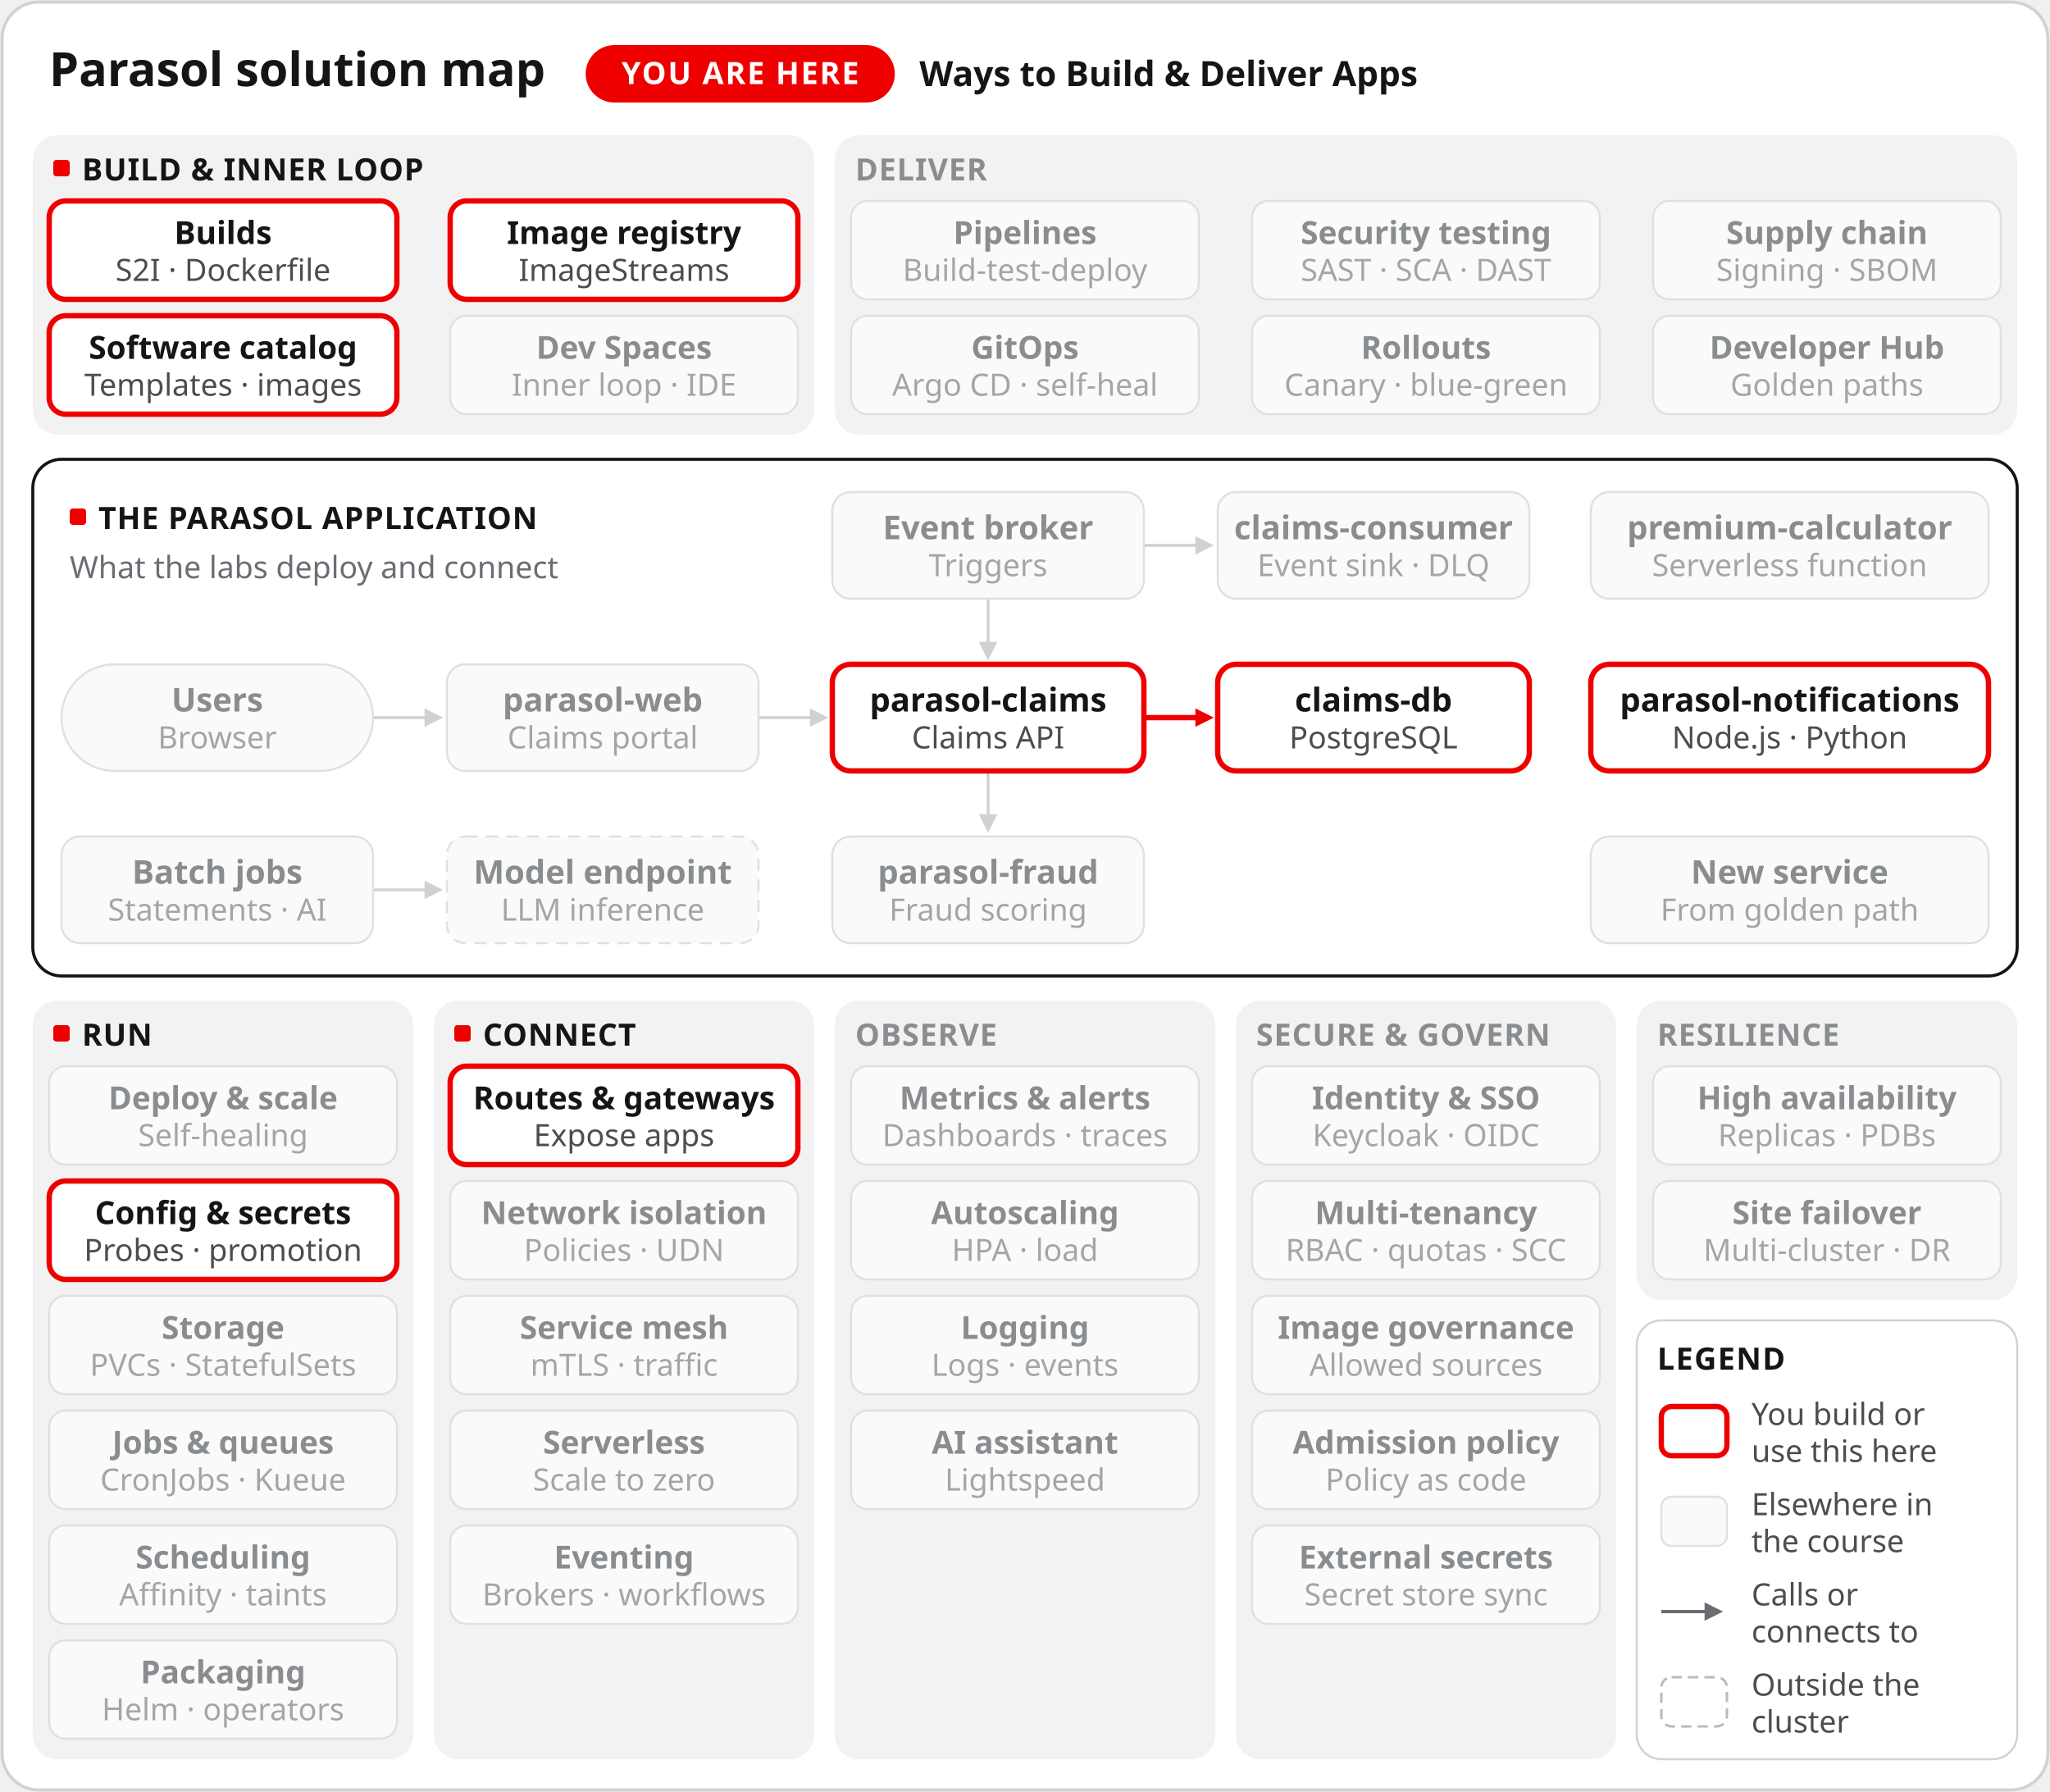
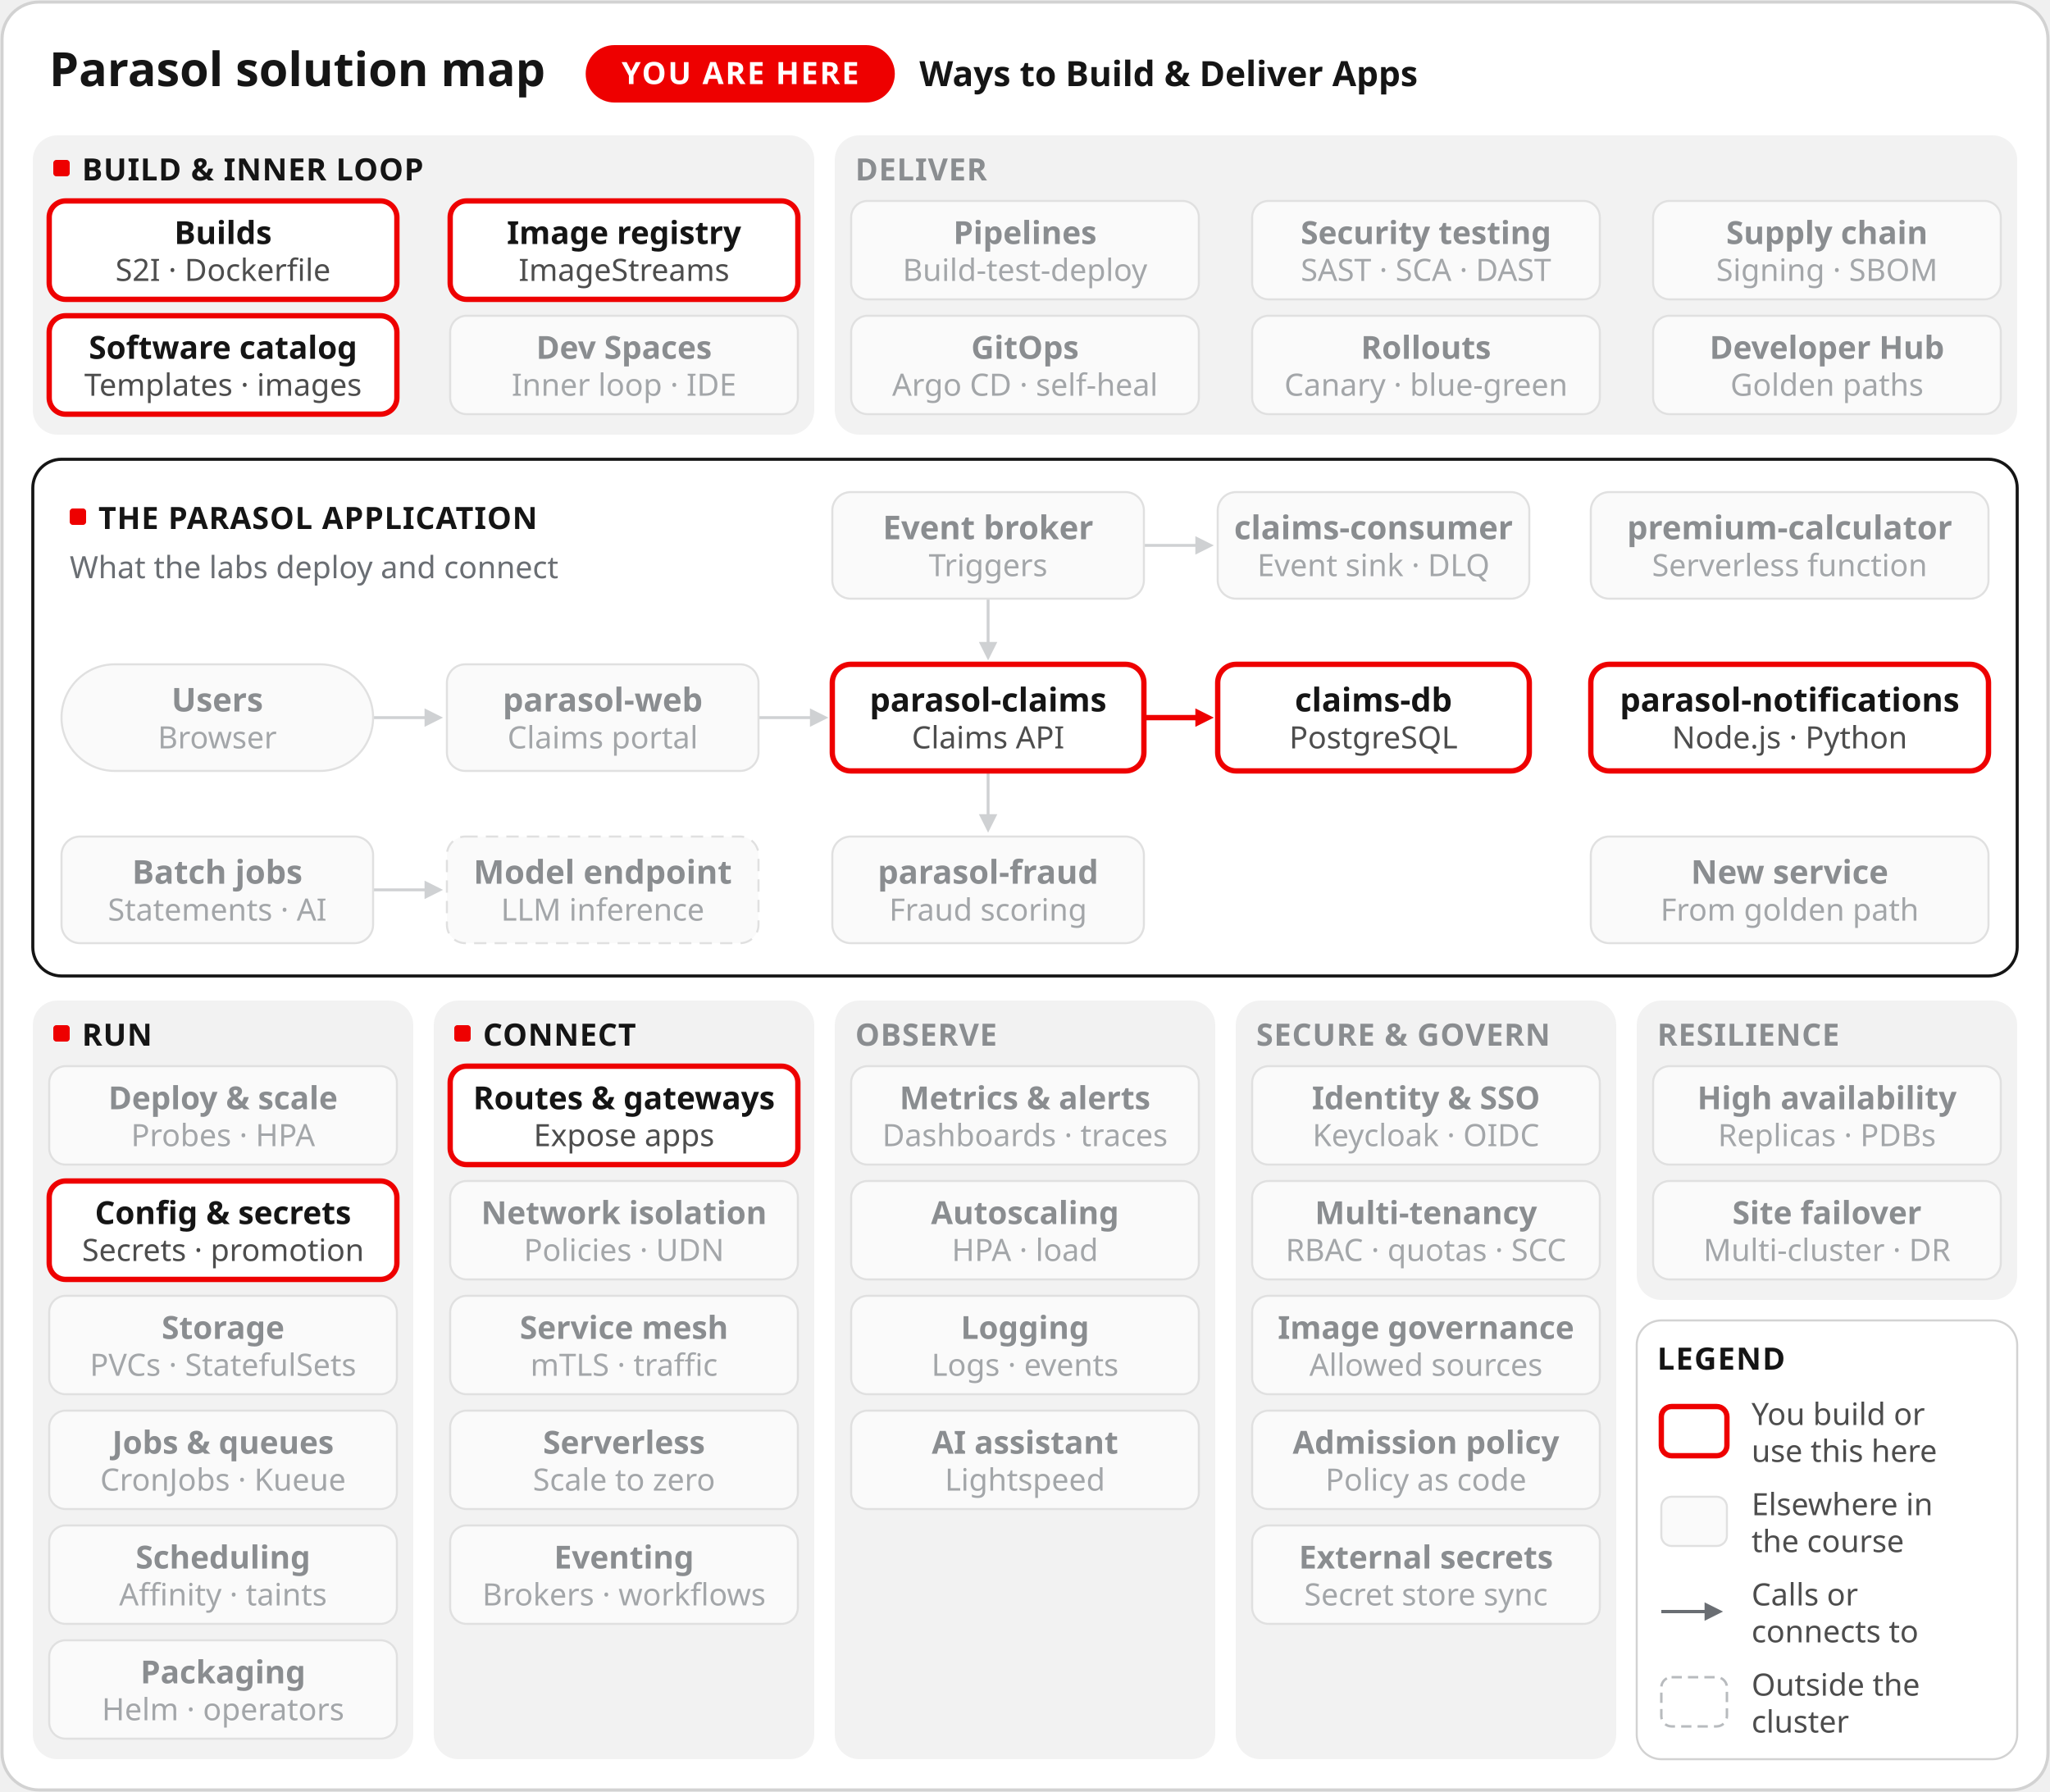
<svg xmlns="http://www.w3.org/2000/svg" width="1000" height="874" viewBox="0 0 1000 874" role="img" aria-labelledby="sm-title sm-desc">
  <defs>
    <marker id="a-norm" viewBox="0 0 10 10" refX="1" refY="5" markerWidth="9" markerHeight="9" markerUnits="userSpaceOnUse" orient="auto">
      <path d="M0,0 L10,5 L0,10 z" fill="#6A6E73" />
    </marker>
    <marker id="a-hi" viewBox="0 0 10 10" refX="1" refY="5" markerWidth="9" markerHeight="9" markerUnits="userSpaceOnUse" orient="auto">
      <path d="M0,0 L10,5 L0,10 z" fill="#EE0000" />
    </marker>
    <marker id="a-dim" viewBox="0 0 10 10" refX="1" refY="5" markerWidth="9" markerHeight="9" markerUnits="userSpaceOnUse" orient="auto">
      <path d="M0,0 L10,5 L0,10 z" fill="#CFD1D3" />
    </marker>
  </defs>
  <rect x="1" y="1" width="998" height="872" rx="18" fill="#FFFFFF" stroke="#D2D2D2" stroke-width="1.5" />
  <text x="24.0" y="42.0" font-family="'Red Hat Display','Red Hat Text',sans-serif" font-size="23" font-weight="700" fill="#151515" text-anchor="start">Parasol solution map</text>
  <rect x="285.7" y="22" width="150.8" height="28" rx="14" fill="#EE0000" />
  <text x="361.1" y="41.0" font-family="'Red Hat Text','Red Hat Display',sans-serif" font-size="15" font-weight="700" fill="#FFFFFF" text-anchor="middle" letter-spacing="0.8">YOU ARE HERE</text>
  <text x="448.5" y="42.0" font-family="'Red Hat Text','Red Hat Display',sans-serif" font-size="17" font-weight="600" fill="#151515" text-anchor="start">Ways to Build &amp; Deliver Apps</text>
  <rect x="16.0" y="66" width="381.2" height="146" rx="12" fill="#F2F2F2" />
  <rect x="26.0" y="78.0" width="8" height="8" rx="1.5" fill="#EE0000" />
  <text x="40.0" y="88.0" font-family="'Red Hat Text','Red Hat Display',sans-serif" font-size="15" font-weight="700" fill="#151515" text-anchor="start" letter-spacing="0.4">BUILD &amp; INNER LOOP</text>
  <rect x="24.0" y="98.0" width="169.6" height="48" rx="8" fill="#FFFFFF" stroke="#EE0000" stroke-width="2.6" />
  <text x="108.8" y="119.0" font-family="'Red Hat Text','Red Hat Display',sans-serif" font-size="15.5" font-weight="700" fill="#151515" text-anchor="middle">Builds</text>
  <text x="108.8" y="137.0" font-family="'Red Hat Text','Red Hat Display',sans-serif" font-size="15" font-weight="400" fill="#4D4D4D" text-anchor="middle">S2I · Dockerfile</text>
  <rect x="219.6" y="98.0" width="169.6" height="48" rx="8" fill="#FFFFFF" stroke="#EE0000" stroke-width="2.6" />
  <text x="304.4" y="119.0" font-family="'Red Hat Text','Red Hat Display',sans-serif" font-size="15.5" font-weight="700" fill="#151515" text-anchor="middle">Image registry</text>
  <text x="304.4" y="137.0" font-family="'Red Hat Text','Red Hat Display',sans-serif" font-size="15" font-weight="400" fill="#4D4D4D" text-anchor="middle">ImageStreams</text>
  <rect x="24.0" y="154.0" width="169.6" height="48" rx="8" fill="#FFFFFF" stroke="#EE0000" stroke-width="2.6" />
  <text x="108.8" y="175.0" font-family="'Red Hat Text','Red Hat Display',sans-serif" font-size="15.5" font-weight="700" fill="#151515" text-anchor="middle">Software catalog</text>
  <text x="108.8" y="193.0" font-family="'Red Hat Text','Red Hat Display',sans-serif" font-size="15" font-weight="400" fill="#4D4D4D" text-anchor="middle">Templates · images</text>
  <rect x="219.6" y="154.0" width="169.6" height="48" rx="8" fill="#FAFAFA" stroke="#E0E0E0" stroke-width="1.0" />
  <text x="304.4" y="175.0" font-family="'Red Hat Text','Red Hat Display',sans-serif" font-size="15.5" font-weight="600" fill="#8A8D90" text-anchor="middle">Dev Spaces</text>
  <text x="304.4" y="193.0" font-family="'Red Hat Text','Red Hat Display',sans-serif" font-size="15" font-weight="400" fill="#A3A6A9" text-anchor="middle">Inner loop · IDE</text>
  <rect x="407.2" y="66" width="576.8" height="146" rx="12" fill="#F2F2F2" />
  <text x="417.2" y="88.0" font-family="'Red Hat Text','Red Hat Display',sans-serif" font-size="15" font-weight="700" fill="#8A8D90" text-anchor="start" letter-spacing="0.4">DELIVER</text>
  <rect x="415.2" y="98.0" width="169.6" height="48" rx="8" fill="#FAFAFA" stroke="#E0E0E0" stroke-width="1.0" />
  <text x="500.0" y="119.0" font-family="'Red Hat Text','Red Hat Display',sans-serif" font-size="15.5" font-weight="600" fill="#8A8D90" text-anchor="middle">Pipelines</text>
  <text x="500.0" y="137.0" font-family="'Red Hat Text','Red Hat Display',sans-serif" font-size="15" font-weight="400" fill="#A3A6A9" text-anchor="middle">Build-test-deploy</text>
  <rect x="610.8" y="98.0" width="169.6" height="48" rx="8" fill="#FAFAFA" stroke="#E0E0E0" stroke-width="1.0" />
  <text x="695.6" y="119.0" font-family="'Red Hat Text','Red Hat Display',sans-serif" font-size="15.5" font-weight="600" fill="#8A8D90" text-anchor="middle">Security testing</text>
  <text x="695.6" y="137.0" font-family="'Red Hat Text','Red Hat Display',sans-serif" font-size="15" font-weight="400" fill="#A3A6A9" text-anchor="middle">SAST · SCA · DAST</text>
  <rect x="806.4" y="98.0" width="169.6" height="48" rx="8" fill="#FAFAFA" stroke="#E0E0E0" stroke-width="1.0" />
  <text x="891.2" y="119.0" font-family="'Red Hat Text','Red Hat Display',sans-serif" font-size="15.5" font-weight="600" fill="#8A8D90" text-anchor="middle">Supply chain</text>
  <text x="891.2" y="137.0" font-family="'Red Hat Text','Red Hat Display',sans-serif" font-size="15" font-weight="400" fill="#A3A6A9" text-anchor="middle">Signing · SBOM</text>
  <rect x="415.2" y="154.0" width="169.6" height="48" rx="8" fill="#FAFAFA" stroke="#E0E0E0" stroke-width="1.0" />
  <text x="500.0" y="175.0" font-family="'Red Hat Text','Red Hat Display',sans-serif" font-size="15.5" font-weight="600" fill="#8A8D90" text-anchor="middle">GitOps</text>
  <text x="500.0" y="193.0" font-family="'Red Hat Text','Red Hat Display',sans-serif" font-size="15" font-weight="400" fill="#A3A6A9" text-anchor="middle">Argo CD · self-heal</text>
  <rect x="610.8" y="154.0" width="169.6" height="48" rx="8" fill="#FAFAFA" stroke="#E0E0E0" stroke-width="1.0" />
  <text x="695.6" y="175.0" font-family="'Red Hat Text','Red Hat Display',sans-serif" font-size="15.5" font-weight="600" fill="#8A8D90" text-anchor="middle">Rollouts</text>
  <text x="695.6" y="193.0" font-family="'Red Hat Text','Red Hat Display',sans-serif" font-size="15" font-weight="400" fill="#A3A6A9" text-anchor="middle">Canary · blue-green</text>
  <rect x="806.4" y="154.0" width="169.6" height="48" rx="8" fill="#FAFAFA" stroke="#E0E0E0" stroke-width="1.0" />
  <text x="891.2" y="175.0" font-family="'Red Hat Text','Red Hat Display',sans-serif" font-size="15.5" font-weight="600" fill="#8A8D90" text-anchor="middle">Developer Hub</text>
  <text x="891.2" y="193.0" font-family="'Red Hat Text','Red Hat Display',sans-serif" font-size="15" font-weight="400" fill="#A3A6A9" text-anchor="middle">Golden paths</text>
  <rect x="16.0" y="488" width="185.6" height="370" rx="12" fill="#F2F2F2" />
  <rect x="26.0" y="500.0" width="8" height="8" rx="1.5" fill="#EE0000" />
  <text x="40.0" y="510.0" font-family="'Red Hat Text','Red Hat Display',sans-serif" font-size="15" font-weight="700" fill="#151515" text-anchor="start" letter-spacing="0.4">RUN</text>
  <rect x="24.0" y="520.0" width="169.6" height="48" rx="8" fill="#FAFAFA" stroke="#E0E0E0" stroke-width="1.0" />
  <text x="108.8" y="541.0" font-family="'Red Hat Text','Red Hat Display',sans-serif" font-size="15.5" font-weight="600" fill="#8A8D90" text-anchor="middle">Deploy &amp; scale</text>
-   <text x="108.8" y="559.0" font-family="'Red Hat Text','Red Hat Display',sans-serif" font-size="15" font-weight="400" fill="#A3A6A9" text-anchor="middle">Self-healing</text>
+   <text x="108.8" y="559.0" font-family="'Red Hat Text','Red Hat Display',sans-serif" font-size="15" font-weight="400" fill="#A3A6A9" text-anchor="middle">Probes · HPA</text>
  <rect x="24.0" y="576.0" width="169.6" height="48" rx="8" fill="#FFFFFF" stroke="#EE0000" stroke-width="2.6" />
  <text x="108.8" y="597.0" font-family="'Red Hat Text','Red Hat Display',sans-serif" font-size="15.5" font-weight="700" fill="#151515" text-anchor="middle">Config &amp; secrets</text>
-   <text x="108.8" y="615.0" font-family="'Red Hat Text','Red Hat Display',sans-serif" font-size="15" font-weight="400" fill="#4D4D4D" text-anchor="middle">Probes · promotion</text>
+   <text x="108.8" y="615.0" font-family="'Red Hat Text','Red Hat Display',sans-serif" font-size="15" font-weight="400" fill="#4D4D4D" text-anchor="middle">Secrets · promotion</text>
  <rect x="24.0" y="632.0" width="169.6" height="48" rx="8" fill="#FAFAFA" stroke="#E0E0E0" stroke-width="1.0" />
  <text x="108.8" y="653.0" font-family="'Red Hat Text','Red Hat Display',sans-serif" font-size="15.5" font-weight="600" fill="#8A8D90" text-anchor="middle">Storage</text>
  <text x="108.8" y="671.0" font-family="'Red Hat Text','Red Hat Display',sans-serif" font-size="15" font-weight="400" fill="#A3A6A9" text-anchor="middle">PVCs · StatefulSets</text>
  <rect x="24.0" y="688.0" width="169.6" height="48" rx="8" fill="#FAFAFA" stroke="#E0E0E0" stroke-width="1.0" />
  <text x="108.8" y="709.0" font-family="'Red Hat Text','Red Hat Display',sans-serif" font-size="15.5" font-weight="600" fill="#8A8D90" text-anchor="middle">Jobs &amp; queues</text>
  <text x="108.8" y="727.0" font-family="'Red Hat Text','Red Hat Display',sans-serif" font-size="15" font-weight="400" fill="#A3A6A9" text-anchor="middle">CronJobs · Kueue</text>
  <rect x="24.0" y="744.0" width="169.6" height="48" rx="8" fill="#FAFAFA" stroke="#E0E0E0" stroke-width="1.0" />
  <text x="108.8" y="765.0" font-family="'Red Hat Text','Red Hat Display',sans-serif" font-size="15.5" font-weight="600" fill="#8A8D90" text-anchor="middle">Scheduling</text>
  <text x="108.8" y="783.0" font-family="'Red Hat Text','Red Hat Display',sans-serif" font-size="15" font-weight="400" fill="#A3A6A9" text-anchor="middle">Affinity · taints</text>
  <rect x="24.0" y="800.0" width="169.6" height="48" rx="8" fill="#FAFAFA" stroke="#E0E0E0" stroke-width="1.0" />
  <text x="108.8" y="821.0" font-family="'Red Hat Text','Red Hat Display',sans-serif" font-size="15.5" font-weight="600" fill="#8A8D90" text-anchor="middle">Packaging</text>
  <text x="108.8" y="839.0" font-family="'Red Hat Text','Red Hat Display',sans-serif" font-size="15" font-weight="400" fill="#A3A6A9" text-anchor="middle">Helm · operators</text>
  <rect x="211.6" y="488" width="185.6" height="370" rx="12" fill="#F2F2F2" />
  <rect x="221.6" y="500.0" width="8" height="8" rx="1.5" fill="#EE0000" />
  <text x="235.6" y="510.0" font-family="'Red Hat Text','Red Hat Display',sans-serif" font-size="15" font-weight="700" fill="#151515" text-anchor="start" letter-spacing="0.4">CONNECT</text>
  <rect x="219.6" y="520.0" width="169.6" height="48" rx="8" fill="#FFFFFF" stroke="#EE0000" stroke-width="2.6" />
  <text x="304.4" y="541.0" font-family="'Red Hat Text','Red Hat Display',sans-serif" font-size="15.5" font-weight="700" fill="#151515" text-anchor="middle">Routes &amp; gateways</text>
  <text x="304.4" y="559.0" font-family="'Red Hat Text','Red Hat Display',sans-serif" font-size="15" font-weight="400" fill="#4D4D4D" text-anchor="middle">Expose apps</text>
  <rect x="219.6" y="576.0" width="169.6" height="48" rx="8" fill="#FAFAFA" stroke="#E0E0E0" stroke-width="1.0" />
  <text x="304.4" y="597.0" font-family="'Red Hat Text','Red Hat Display',sans-serif" font-size="15.5" font-weight="600" fill="#8A8D90" text-anchor="middle">Network isolation</text>
  <text x="304.4" y="615.0" font-family="'Red Hat Text','Red Hat Display',sans-serif" font-size="15" font-weight="400" fill="#A3A6A9" text-anchor="middle">Policies · UDN</text>
  <rect x="219.6" y="632.0" width="169.6" height="48" rx="8" fill="#FAFAFA" stroke="#E0E0E0" stroke-width="1.0" />
  <text x="304.4" y="653.0" font-family="'Red Hat Text','Red Hat Display',sans-serif" font-size="15.5" font-weight="600" fill="#8A8D90" text-anchor="middle">Service mesh</text>
  <text x="304.4" y="671.0" font-family="'Red Hat Text','Red Hat Display',sans-serif" font-size="15" font-weight="400" fill="#A3A6A9" text-anchor="middle">mTLS · traffic</text>
  <rect x="219.6" y="688.0" width="169.6" height="48" rx="8" fill="#FAFAFA" stroke="#E0E0E0" stroke-width="1.0" />
  <text x="304.4" y="709.0" font-family="'Red Hat Text','Red Hat Display',sans-serif" font-size="15.5" font-weight="600" fill="#8A8D90" text-anchor="middle">Serverless</text>
  <text x="304.4" y="727.0" font-family="'Red Hat Text','Red Hat Display',sans-serif" font-size="15" font-weight="400" fill="#A3A6A9" text-anchor="middle">Scale to zero</text>
  <rect x="219.6" y="744.0" width="169.6" height="48" rx="8" fill="#FAFAFA" stroke="#E0E0E0" stroke-width="1.0" />
  <text x="304.4" y="765.0" font-family="'Red Hat Text','Red Hat Display',sans-serif" font-size="15.5" font-weight="600" fill="#8A8D90" text-anchor="middle">Eventing</text>
  <text x="304.4" y="783.0" font-family="'Red Hat Text','Red Hat Display',sans-serif" font-size="15" font-weight="400" fill="#A3A6A9" text-anchor="middle">Brokers · workflows</text>
  <rect x="407.2" y="488" width="185.6" height="370" rx="12" fill="#F2F2F2" />
  <text x="417.2" y="510.0" font-family="'Red Hat Text','Red Hat Display',sans-serif" font-size="15" font-weight="700" fill="#8A8D90" text-anchor="start" letter-spacing="0.4">OBSERVE</text>
  <rect x="415.2" y="520.0" width="169.6" height="48" rx="8" fill="#FAFAFA" stroke="#E0E0E0" stroke-width="1.0" />
  <text x="500.0" y="541.0" font-family="'Red Hat Text','Red Hat Display',sans-serif" font-size="15.5" font-weight="600" fill="#8A8D90" text-anchor="middle">Metrics &amp; alerts</text>
  <text x="500.0" y="559.0" font-family="'Red Hat Text','Red Hat Display',sans-serif" font-size="15" font-weight="400" fill="#A3A6A9" text-anchor="middle">Dashboards · traces</text>
  <rect x="415.2" y="576.0" width="169.6" height="48" rx="8" fill="#FAFAFA" stroke="#E0E0E0" stroke-width="1.0" />
  <text x="500.0" y="597.0" font-family="'Red Hat Text','Red Hat Display',sans-serif" font-size="15.5" font-weight="600" fill="#8A8D90" text-anchor="middle">Autoscaling</text>
  <text x="500.0" y="615.0" font-family="'Red Hat Text','Red Hat Display',sans-serif" font-size="15" font-weight="400" fill="#A3A6A9" text-anchor="middle">HPA · load</text>
  <rect x="415.2" y="632.0" width="169.6" height="48" rx="8" fill="#FAFAFA" stroke="#E0E0E0" stroke-width="1.0" />
  <text x="500.0" y="653.0" font-family="'Red Hat Text','Red Hat Display',sans-serif" font-size="15.5" font-weight="600" fill="#8A8D90" text-anchor="middle">Logging</text>
  <text x="500.0" y="671.0" font-family="'Red Hat Text','Red Hat Display',sans-serif" font-size="15" font-weight="400" fill="#A3A6A9" text-anchor="middle">Logs · events</text>
  <rect x="415.2" y="688.0" width="169.6" height="48" rx="8" fill="#FAFAFA" stroke="#E0E0E0" stroke-width="1.0" />
  <text x="500.0" y="709.0" font-family="'Red Hat Text','Red Hat Display',sans-serif" font-size="15.5" font-weight="600" fill="#8A8D90" text-anchor="middle">AI assistant</text>
  <text x="500.0" y="727.0" font-family="'Red Hat Text','Red Hat Display',sans-serif" font-size="15" font-weight="400" fill="#A3A6A9" text-anchor="middle">Lightspeed</text>
  <rect x="602.8" y="488" width="185.6" height="370" rx="12" fill="#F2F2F2" />
  <text x="612.8" y="510.0" font-family="'Red Hat Text','Red Hat Display',sans-serif" font-size="15" font-weight="700" fill="#8A8D90" text-anchor="start" letter-spacing="0.4">SECURE &amp; GOVERN</text>
  <rect x="610.8" y="520.0" width="169.6" height="48" rx="8" fill="#FAFAFA" stroke="#E0E0E0" stroke-width="1.0" />
  <text x="695.6" y="541.0" font-family="'Red Hat Text','Red Hat Display',sans-serif" font-size="15.5" font-weight="600" fill="#8A8D90" text-anchor="middle">Identity &amp; SSO</text>
  <text x="695.6" y="559.0" font-family="'Red Hat Text','Red Hat Display',sans-serif" font-size="15" font-weight="400" fill="#A3A6A9" text-anchor="middle">Keycloak · OIDC</text>
  <rect x="610.8" y="576.0" width="169.6" height="48" rx="8" fill="#FAFAFA" stroke="#E0E0E0" stroke-width="1.0" />
  <text x="695.6" y="597.0" font-family="'Red Hat Text','Red Hat Display',sans-serif" font-size="15.5" font-weight="600" fill="#8A8D90" text-anchor="middle">Multi-tenancy</text>
  <text x="695.6" y="615.0" font-family="'Red Hat Text','Red Hat Display',sans-serif" font-size="15" font-weight="400" fill="#A3A6A9" text-anchor="middle">RBAC · quotas · SCC</text>
  <rect x="610.8" y="632.0" width="169.6" height="48" rx="8" fill="#FAFAFA" stroke="#E0E0E0" stroke-width="1.0" />
  <text x="695.6" y="653.0" font-family="'Red Hat Text','Red Hat Display',sans-serif" font-size="15.5" font-weight="600" fill="#8A8D90" text-anchor="middle">Image governance</text>
  <text x="695.6" y="671.0" font-family="'Red Hat Text','Red Hat Display',sans-serif" font-size="15" font-weight="400" fill="#A3A6A9" text-anchor="middle">Allowed sources</text>
  <rect x="610.8" y="688.0" width="169.6" height="48" rx="8" fill="#FAFAFA" stroke="#E0E0E0" stroke-width="1.0" />
  <text x="695.6" y="709.0" font-family="'Red Hat Text','Red Hat Display',sans-serif" font-size="15.5" font-weight="600" fill="#8A8D90" text-anchor="middle">Admission policy</text>
  <text x="695.6" y="727.0" font-family="'Red Hat Text','Red Hat Display',sans-serif" font-size="15" font-weight="400" fill="#A3A6A9" text-anchor="middle">Policy as code</text>
  <rect x="610.8" y="744.0" width="169.6" height="48" rx="8" fill="#FAFAFA" stroke="#E0E0E0" stroke-width="1.0" />
  <text x="695.6" y="765.0" font-family="'Red Hat Text','Red Hat Display',sans-serif" font-size="15.5" font-weight="600" fill="#8A8D90" text-anchor="middle">External secrets</text>
  <text x="695.6" y="783.0" font-family="'Red Hat Text','Red Hat Display',sans-serif" font-size="15" font-weight="400" fill="#A3A6A9" text-anchor="middle">Secret store sync</text>
  <rect x="798.4" y="488" width="185.6" height="146" rx="12" fill="#F2F2F2" />
  <text x="808.4" y="510.0" font-family="'Red Hat Text','Red Hat Display',sans-serif" font-size="15" font-weight="700" fill="#8A8D90" text-anchor="start" letter-spacing="0.4">RESILIENCE</text>
  <rect x="806.4" y="520.0" width="169.6" height="48" rx="8" fill="#FAFAFA" stroke="#E0E0E0" stroke-width="1.0" />
  <text x="891.2" y="541.0" font-family="'Red Hat Text','Red Hat Display',sans-serif" font-size="15.5" font-weight="600" fill="#8A8D90" text-anchor="middle">High availability</text>
  <text x="891.2" y="559.0" font-family="'Red Hat Text','Red Hat Display',sans-serif" font-size="15" font-weight="400" fill="#A3A6A9" text-anchor="middle">Replicas · PDBs</text>
  <rect x="806.4" y="576.0" width="169.6" height="48" rx="8" fill="#FAFAFA" stroke="#E0E0E0" stroke-width="1.0" />
  <text x="891.2" y="597.0" font-family="'Red Hat Text','Red Hat Display',sans-serif" font-size="15.5" font-weight="600" fill="#8A8D90" text-anchor="middle">Site failover</text>
  <text x="891.2" y="615.0" font-family="'Red Hat Text','Red Hat Display',sans-serif" font-size="15" font-weight="400" fill="#A3A6A9" text-anchor="middle">Multi-cluster · DR</text>
  <rect x="798.4" y="644.0" width="185.6" height="214.0" rx="12" fill="#FFFFFF" stroke="#D2D2D2" stroke-width="1" />
  <text x="808.4" y="668.0" font-family="'Red Hat Text','Red Hat Display',sans-serif" font-size="15" font-weight="700" fill="#151515" text-anchor="start" letter-spacing="0.6">LEGEND</text>
  <rect x="810.4" y="686.0" width="32" height="24" rx="5" fill="#FFFFFF" stroke="#EE0000" stroke-width="2.6" />
  <text x="854.4" y="695.0" font-family="'Red Hat Text','Red Hat Display',sans-serif" font-size="15" font-weight="400" fill="#4D4D4D" text-anchor="start">You build or</text>
  <text x="854.4" y="713.0" font-family="'Red Hat Text','Red Hat Display',sans-serif" font-size="15" font-weight="400" fill="#4D4D4D" text-anchor="start">use this here</text>
  <rect x="810.4" y="730.0" width="32" height="24" rx="5" fill="#FAFAFA" stroke="#E0E0E0" stroke-width="1.0" />
  <text x="854.4" y="739.0" font-family="'Red Hat Text','Red Hat Display',sans-serif" font-size="15" font-weight="400" fill="#4D4D4D" text-anchor="start">Elsewhere in</text>
  <text x="854.4" y="757.0" font-family="'Red Hat Text','Red Hat Display',sans-serif" font-size="15" font-weight="400" fill="#4D4D4D" text-anchor="start">the course</text>
  <path d="M810.4,786.0 H832.4" stroke="#6A6E73" stroke-width="1.6" marker-end="url(#a-norm)" />
  <text x="854.4" y="783.0" font-family="'Red Hat Text','Red Hat Display',sans-serif" font-size="15" font-weight="400" fill="#4D4D4D" text-anchor="start">Calls or</text>
  <text x="854.4" y="801.0" font-family="'Red Hat Text','Red Hat Display',sans-serif" font-size="15" font-weight="400" fill="#4D4D4D" text-anchor="start">connects to</text>
  <rect x="810.4" y="818.0" width="32" height="24" rx="5" fill="#FFFFFF" stroke="#B8BBBE" stroke-width="1.2" stroke-dasharray="5 3" />
  <text x="854.4" y="827.0" font-family="'Red Hat Text','Red Hat Display',sans-serif" font-size="15" font-weight="400" fill="#4D4D4D" text-anchor="start">Outside the</text>
  <text x="854.4" y="845.0" font-family="'Red Hat Text','Red Hat Display',sans-serif" font-size="15" font-weight="400" fill="#4D4D4D" text-anchor="start">cluster</text>
  <rect x="16" y="224" width="968" height="252" rx="14" fill="#FFFFFF" stroke="#151515" stroke-width="1.5" />
  <rect x="34.0" y="248.0" width="8" height="8" rx="1.5" fill="#EE0000" />
  <text x="48.0" y="258.0" font-family="'Red Hat Text','Red Hat Display',sans-serif" font-size="15" font-weight="700" fill="#151515" text-anchor="start" letter-spacing="0.4">THE PARASOL APPLICATION</text>
  <text x="34.0" y="282.0" font-family="'Red Hat Text','Red Hat Display',sans-serif" font-size="15" font-weight="400" fill="#6A6E73" text-anchor="start">What the labs deploy and connect</text>
  <path d="M182.0,350.0 H208.0" fill="none" stroke="#CFD1D3" stroke-width="1.4" marker-end="url(#a-dim)" />
  <path d="M370.0,350.0 H396.0" fill="none" stroke="#CFD1D3" stroke-width="1.4" marker-end="url(#a-dim)" />
  <path d="M558.0,350.0 H584.0" fill="none" stroke="#EE0000" stroke-width="2.6" marker-end="url(#a-hi)" />
  <path d="M482.0,376.0 V398.0" fill="none" stroke="#CFD1D3" stroke-width="1.4" marker-end="url(#a-dim)" />
  <path d="M482.0,292.0 V314.0" fill="none" stroke="#CFD1D3" stroke-width="1.4" marker-end="url(#a-dim)" />
  <path d="M558.0,266.0 H584.0" fill="none" stroke="#CFD1D3" stroke-width="1.4" marker-end="url(#a-dim)" />
  <path d="M182.0,434.0 H208.0" fill="none" stroke="#CFD1D3" stroke-width="1.4" marker-end="url(#a-dim)" />
  <rect x="406.0" y="240.0" width="152.0" height="52" rx="9" fill="#FAFAFA" stroke="#E0E0E0" stroke-width="1.0" />
  <text x="482.0" y="263.0" font-family="'Red Hat Text','Red Hat Display',sans-serif" font-size="16" font-weight="600" fill="#8A8D90" text-anchor="middle">Event broker</text>
  <text x="482.0" y="281.0" font-family="'Red Hat Text','Red Hat Display',sans-serif" font-size="15" font-weight="400" fill="#A3A6A9" text-anchor="middle">Triggers</text>
  <rect x="594.0" y="240.0" width="152.0" height="52" rx="9" fill="#FAFAFA" stroke="#E0E0E0" stroke-width="1.0" />
  <text x="670.0" y="263.0" font-family="'Red Hat Text','Red Hat Display',sans-serif" font-size="16" font-weight="600" fill="#8A8D90" text-anchor="middle">claims-consumer</text>
  <text x="670.0" y="281.0" font-family="'Red Hat Text','Red Hat Display',sans-serif" font-size="15" font-weight="400" fill="#A3A6A9" text-anchor="middle">Event sink · DLQ</text>
  <rect x="776.0" y="240.0" width="194.0" height="52" rx="9" fill="#FAFAFA" stroke="#E0E0E0" stroke-width="1.0" />
  <text x="873.0" y="263.0" font-family="'Red Hat Text','Red Hat Display',sans-serif" font-size="16" font-weight="600" fill="#8A8D90" text-anchor="middle">premium-calculator</text>
  <text x="873.0" y="281.0" font-family="'Red Hat Text','Red Hat Display',sans-serif" font-size="15" font-weight="400" fill="#A3A6A9" text-anchor="middle">Serverless function</text>
  <rect x="30.0" y="324.0" width="152.0" height="52" rx="26.0" fill="#FAFAFA" stroke="#E0E0E0" stroke-width="1.0" />
  <text x="106.0" y="347.0" font-family="'Red Hat Text','Red Hat Display',sans-serif" font-size="16" font-weight="600" fill="#8A8D90" text-anchor="middle">Users</text>
  <text x="106.0" y="365.0" font-family="'Red Hat Text','Red Hat Display',sans-serif" font-size="15" font-weight="400" fill="#A3A6A9" text-anchor="middle">Browser</text>
  <rect x="218.0" y="324.0" width="152.0" height="52" rx="9" fill="#FAFAFA" stroke="#E0E0E0" stroke-width="1.0" />
  <text x="294.0" y="347.0" font-family="'Red Hat Text','Red Hat Display',sans-serif" font-size="16" font-weight="600" fill="#8A8D90" text-anchor="middle">parasol-web</text>
  <text x="294.0" y="365.0" font-family="'Red Hat Text','Red Hat Display',sans-serif" font-size="15" font-weight="400" fill="#A3A6A9" text-anchor="middle">Claims portal</text>
  <rect x="406.0" y="324.0" width="152.0" height="52" rx="9" fill="#FFFFFF" stroke="#EE0000" stroke-width="2.6" />
  <text x="482.0" y="347.0" font-family="'Red Hat Text','Red Hat Display',sans-serif" font-size="16" font-weight="700" fill="#151515" text-anchor="middle">parasol-claims</text>
  <text x="482.0" y="365.0" font-family="'Red Hat Text','Red Hat Display',sans-serif" font-size="15" font-weight="400" fill="#4D4D4D" text-anchor="middle">Claims API</text>
  <rect x="594.0" y="324.0" width="152.0" height="52" rx="9" fill="#FFFFFF" stroke="#EE0000" stroke-width="2.6" />
  <text x="670.0" y="347.0" font-family="'Red Hat Text','Red Hat Display',sans-serif" font-size="16" font-weight="700" fill="#151515" text-anchor="middle">claims-db</text>
  <text x="670.0" y="365.0" font-family="'Red Hat Text','Red Hat Display',sans-serif" font-size="15" font-weight="400" fill="#4D4D4D" text-anchor="middle">PostgreSQL</text>
  <rect x="776.0" y="324.0" width="194.0" height="52" rx="9" fill="#FFFFFF" stroke="#EE0000" stroke-width="2.6" />
  <text x="873.0" y="347.0" font-family="'Red Hat Text','Red Hat Display',sans-serif" font-size="16" font-weight="700" fill="#151515" text-anchor="middle">parasol-notifications</text>
  <text x="873.0" y="365.0" font-family="'Red Hat Text','Red Hat Display',sans-serif" font-size="15" font-weight="400" fill="#4D4D4D" text-anchor="middle">Node.js · Python</text>
  <rect x="30.0" y="408.0" width="152.0" height="52" rx="9" fill="#FAFAFA" stroke="#E0E0E0" stroke-width="1.0" />
  <text x="106.0" y="431.0" font-family="'Red Hat Text','Red Hat Display',sans-serif" font-size="16" font-weight="600" fill="#8A8D90" text-anchor="middle">Batch jobs</text>
  <text x="106.0" y="449.0" font-family="'Red Hat Text','Red Hat Display',sans-serif" font-size="15" font-weight="400" fill="#A3A6A9" text-anchor="middle">Statements · AI</text>
  <rect x="218.0" y="408.0" width="152.0" height="52" rx="9" fill="#FAFAFA" stroke="#E0E0E0" stroke-width="1.0" stroke-dasharray="6 4" />
  <text x="294.0" y="431.0" font-family="'Red Hat Text','Red Hat Display',sans-serif" font-size="16" font-weight="600" fill="#8A8D90" text-anchor="middle">Model endpoint</text>
  <text x="294.0" y="449.0" font-family="'Red Hat Text','Red Hat Display',sans-serif" font-size="15" font-weight="400" fill="#A3A6A9" text-anchor="middle">LLM inference</text>
  <rect x="406.0" y="408.0" width="152.0" height="52" rx="9" fill="#FAFAFA" stroke="#E0E0E0" stroke-width="1.0" />
  <text x="482.0" y="431.0" font-family="'Red Hat Text','Red Hat Display',sans-serif" font-size="16" font-weight="600" fill="#8A8D90" text-anchor="middle">parasol-fraud</text>
  <text x="482.0" y="449.0" font-family="'Red Hat Text','Red Hat Display',sans-serif" font-size="15" font-weight="400" fill="#A3A6A9" text-anchor="middle">Fraud scoring</text>
  <rect x="776.0" y="408.0" width="194.0" height="52" rx="9" fill="#FAFAFA" stroke="#E0E0E0" stroke-width="1.0" />
  <text x="873.0" y="431.0" font-family="'Red Hat Text','Red Hat Display',sans-serif" font-size="16" font-weight="600" fill="#8A8D90" text-anchor="middle">New service</text>
  <text x="873.0" y="449.0" font-family="'Red Hat Text','Red Hat Display',sans-serif" font-size="15" font-weight="400" fill="#A3A6A9" text-anchor="middle">From golden path</text>
</svg>
